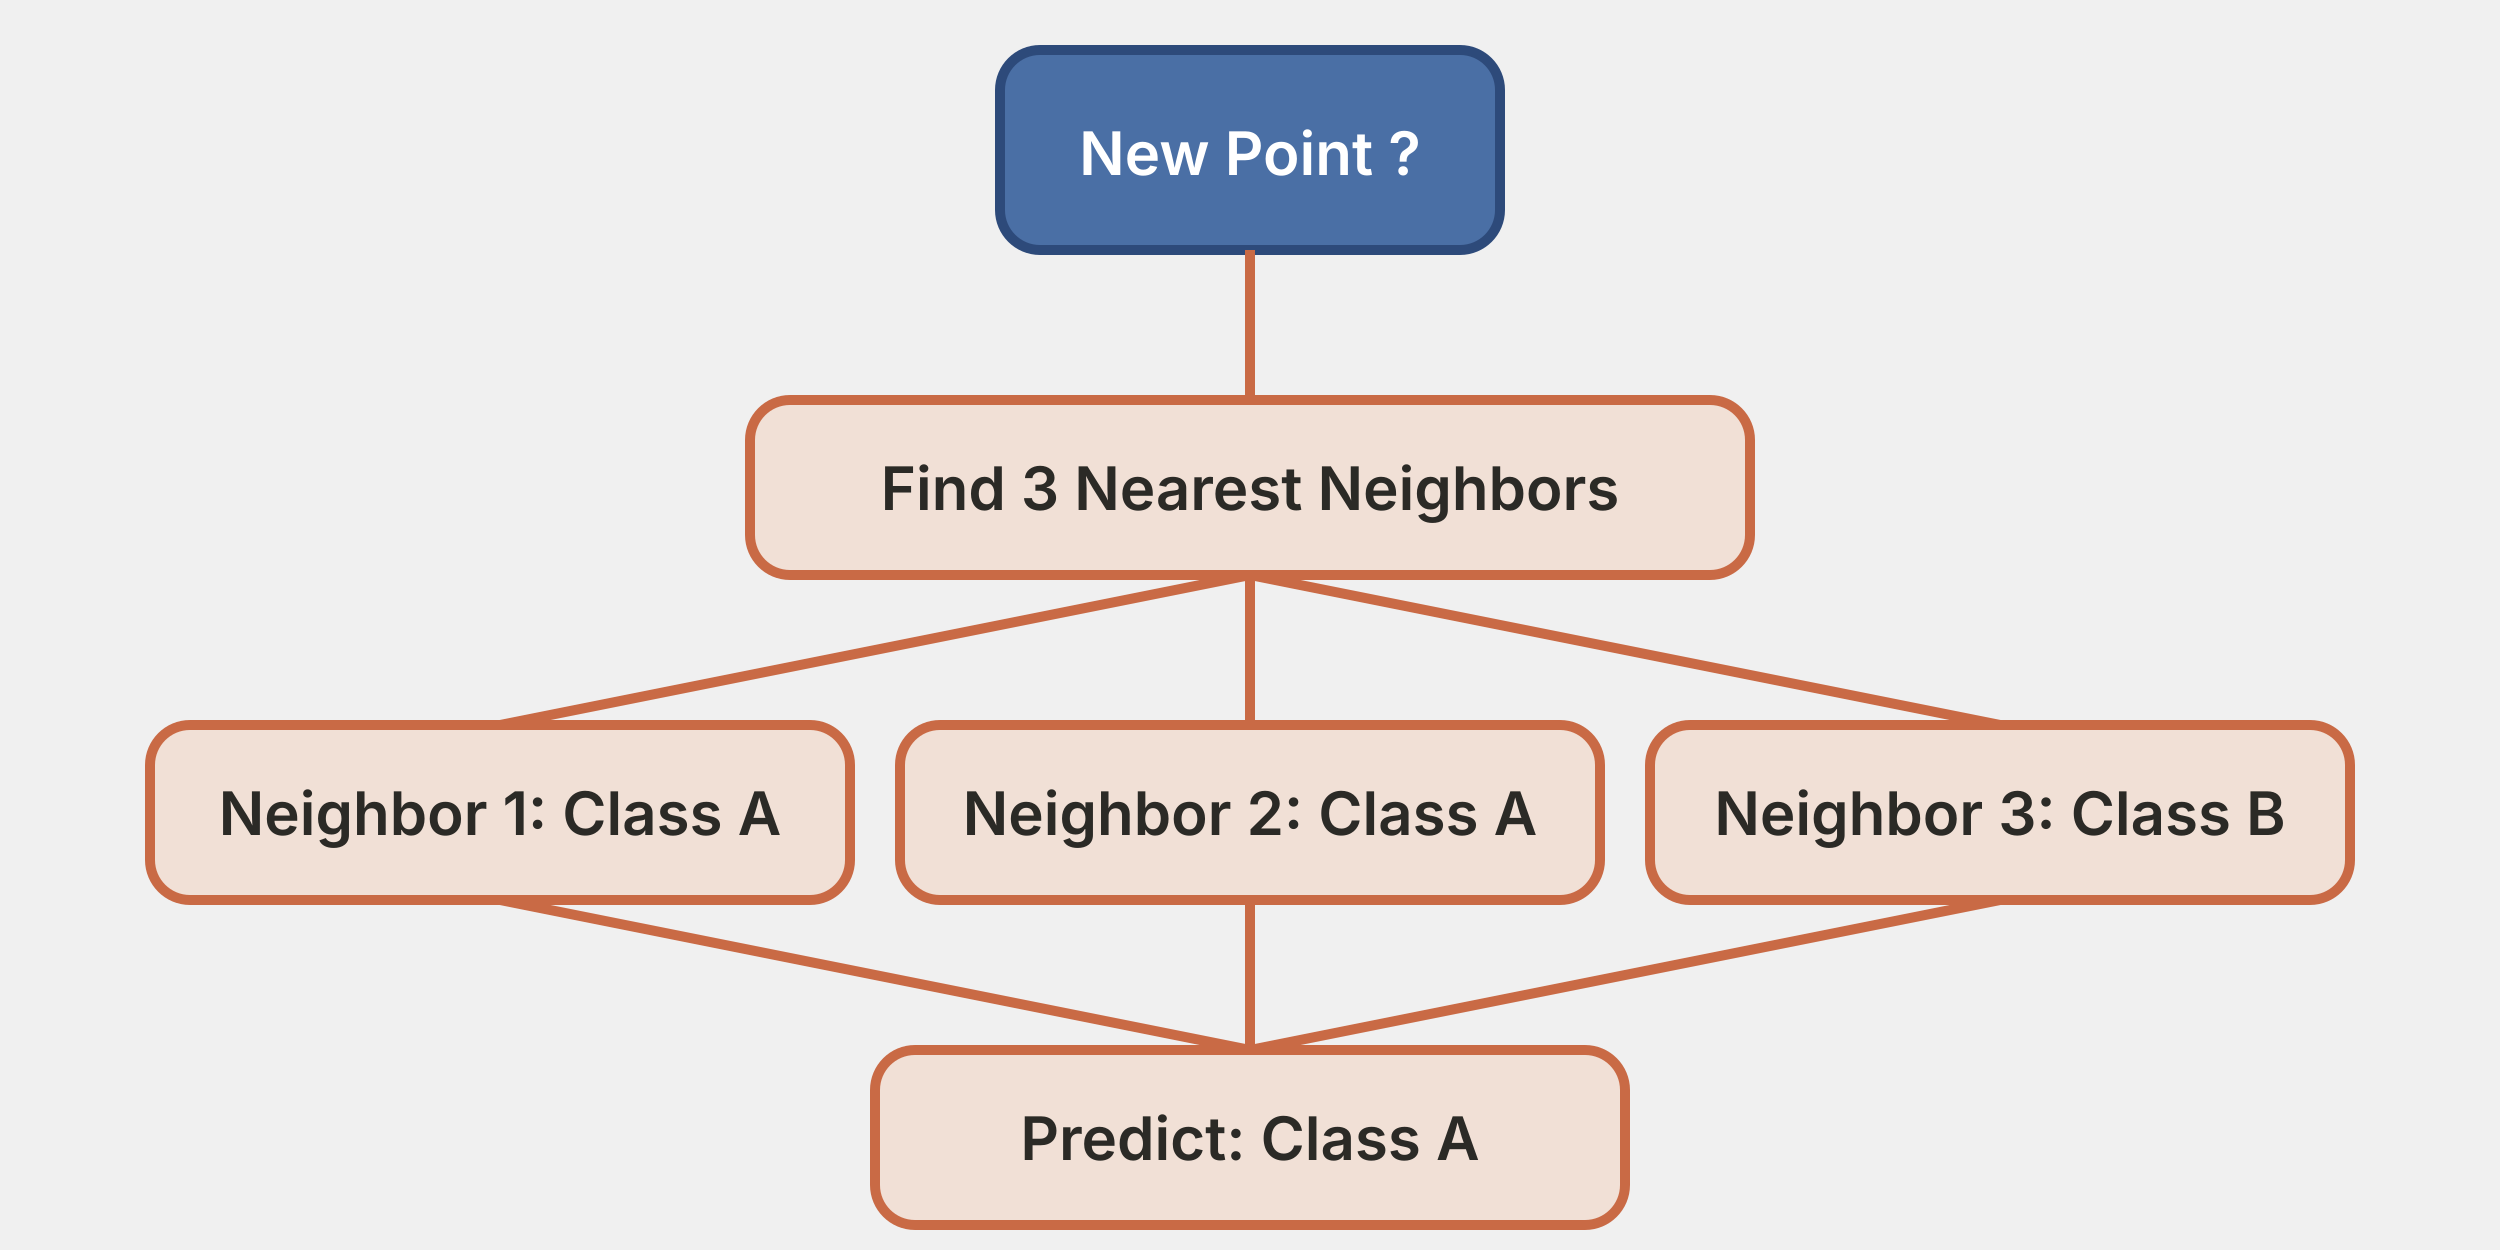
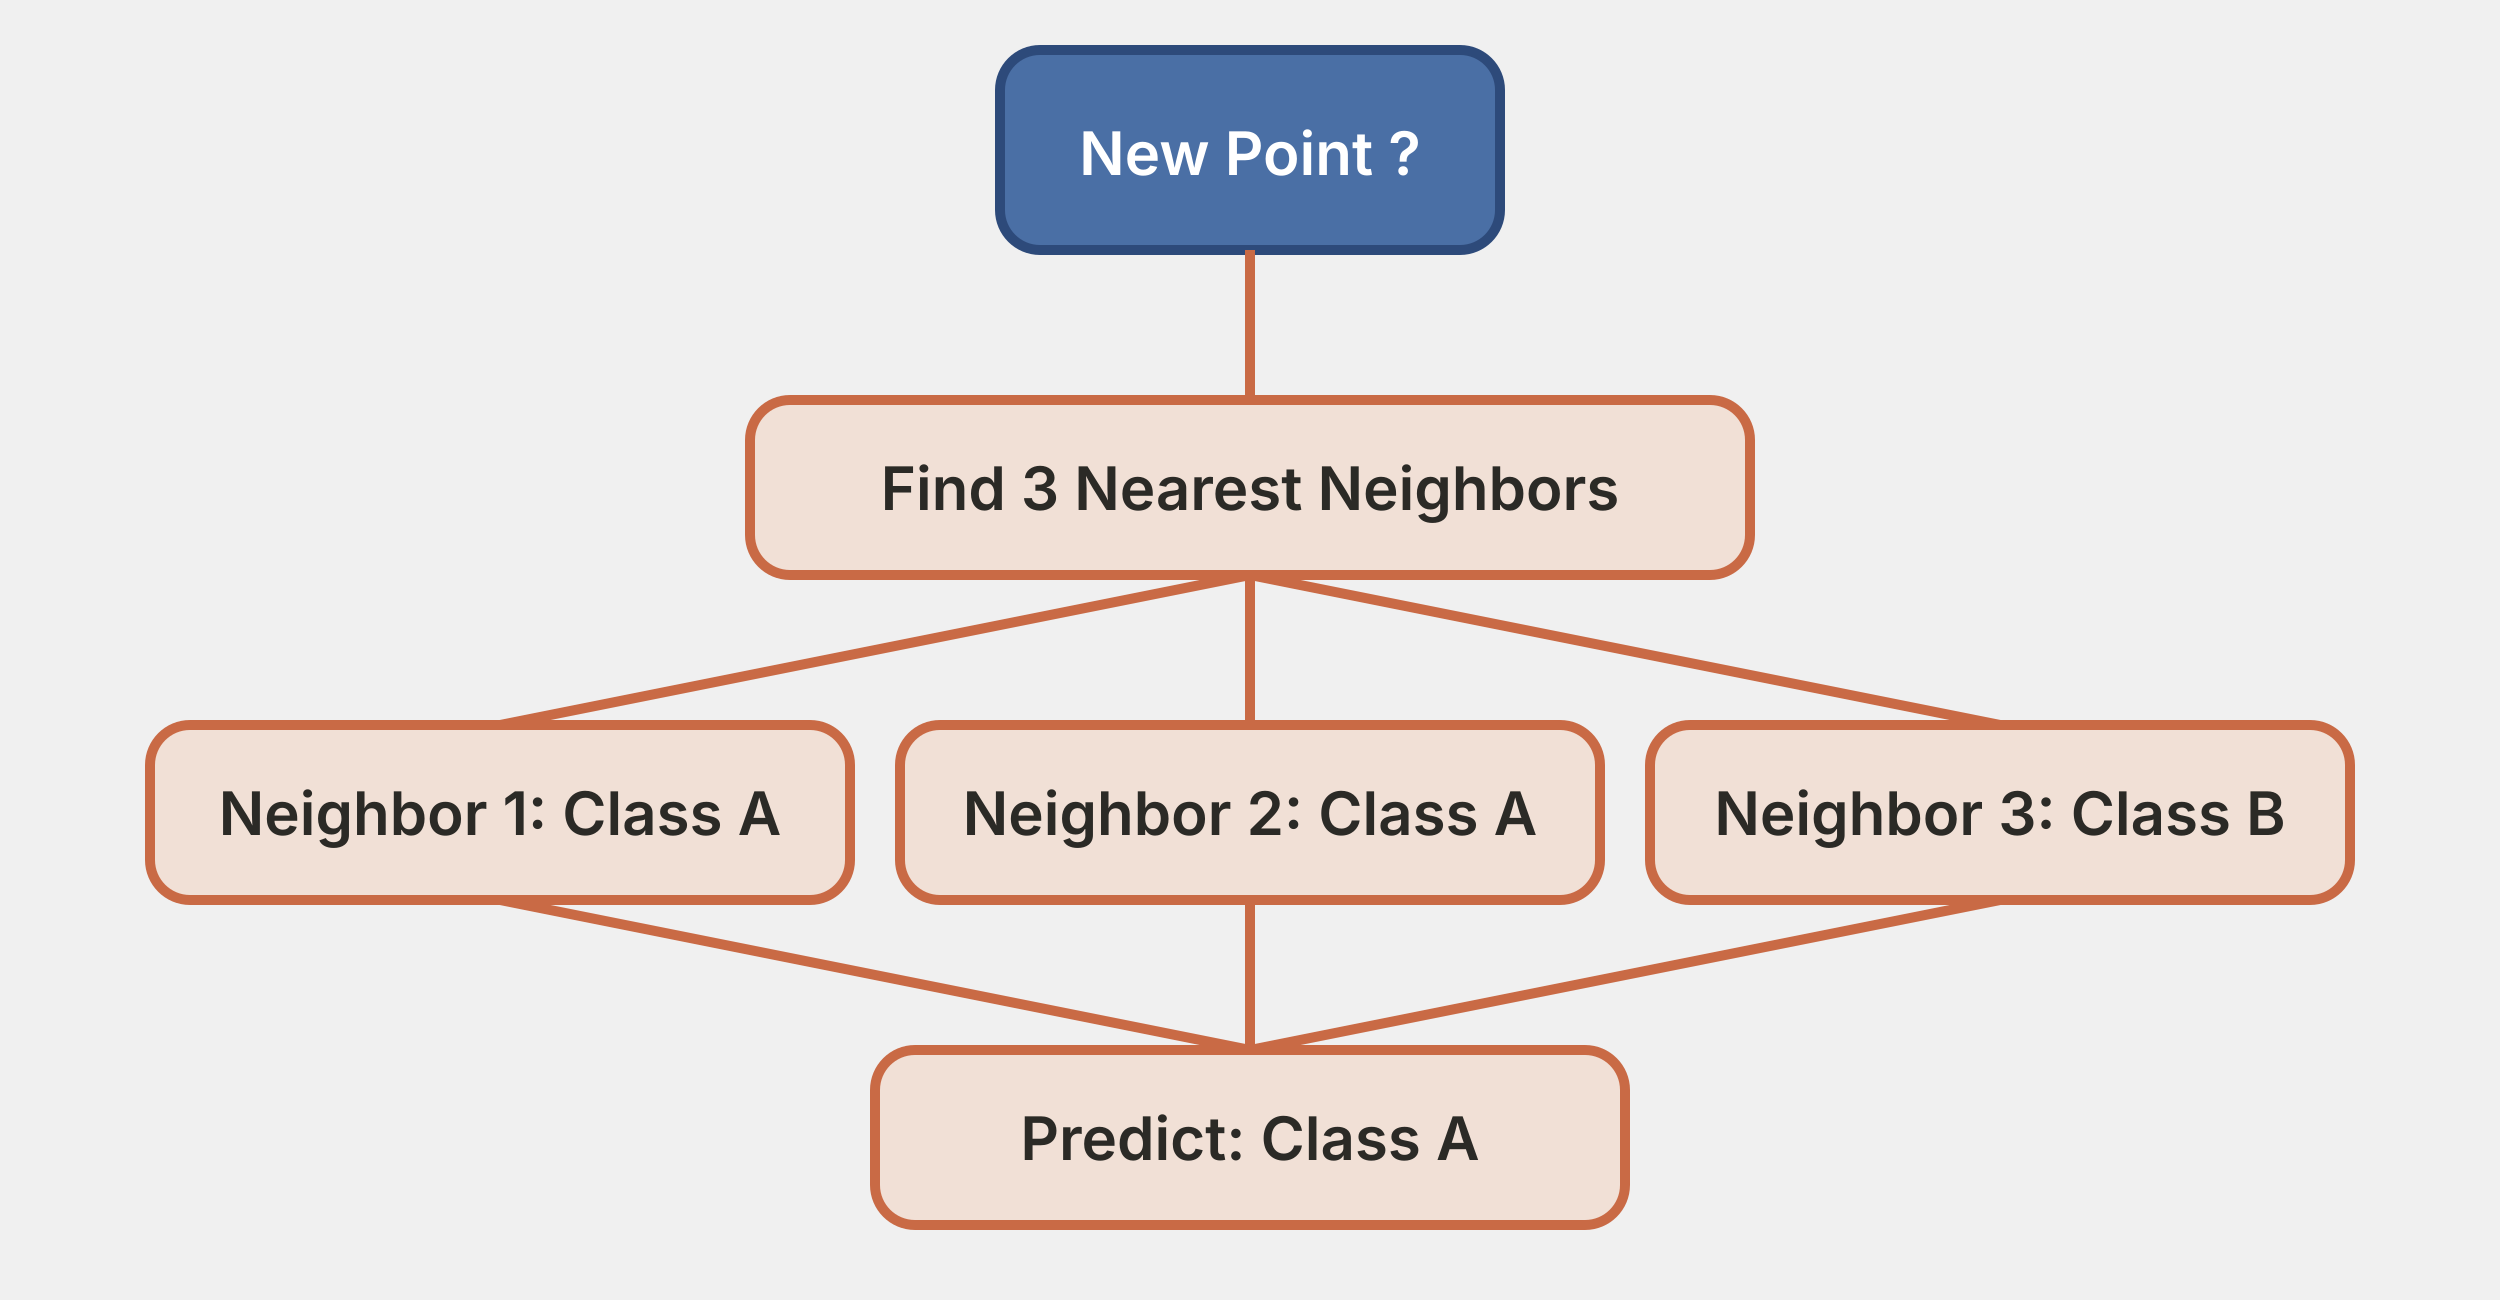
- <svg xmlns="http://www.w3.org/2000/svg" viewBox="0 0 500 250" font-family="Inter, sans-serif">
+ <svg xmlns="http://www.w3.org/2000/svg" viewBox="0 0 500 260" font-family="Inter, sans-serif">
  <defs>
    <style>
-       .box { fill: #F1E0D6; stroke: #C96A45; stroke-width: 2; rx: 8; }
-       .box-blue { fill: #4A6FA5; stroke: #2D4A7A; stroke-width: 2; rx: 8; }
+       .box { fill: #F1E0D6; stroke: #C96A45; stroke-width: 2; }
+       .box-blue { fill: #4A6FA5; stroke: #2D4A7A; stroke-width: 2; }
      .text { fill: #2B2A26; font-size: 12px; font-weight: 600; text-anchor: middle; }
      .text-white { fill: #fff; font-size: 12px; font-weight: 600; text-anchor: middle; }
      .line { stroke: #C96A45; stroke-width: 2; fill: none; }
      .arrow { fill: #C96A45; }
    </style>
    <marker id="ar" markerWidth="10" markerHeight="7" refX="9" refY="3.5" orient="auto">
      <polygon class="arrow" points="0 0, 10 3.5, 0 7" />
    </marker>
  </defs>
-   <rect class="box-blue" x="200" y="10" width="100" height="40" />
+   <rect class="box-blue" x="200" y="10" width="100" height="40" rx="8" />
  <text class="text-white" x="250" y="35">New Point ?</text>
  <line class="line" x1="250" y1="50" x2="250" y2="80" />
-   <rect class="box" x="150" y="80" width="200" height="35" />
+   <rect class="box" x="150" y="80" width="200" height="35" rx="8" />
  <text class="text" x="250" y="102">Find 3 Nearest Neighbors</text>
  <line class="line" x1="250" y1="115" x2="100" y2="145" />
  <line class="line" x1="250" y1="115" x2="250" y2="145" />
  <line class="line" x1="250" y1="115" x2="400" y2="145" />
-   <rect class="box" x="30" y="145" width="140" height="35" />
+   <rect class="box" x="30" y="145" width="140" height="35" rx="8" />
  <text class="text" x="100" y="167">Neighbor 1: Class A</text>
-   <rect class="box" x="180" y="145" width="140" height="35" />
+   <rect class="box" x="180" y="145" width="140" height="35" rx="8" />
  <text class="text" x="250" y="167">Neighbor 2: Class A</text>
-   <rect class="box" x="330" y="145" width="140" height="35" />
+   <rect class="box" x="330" y="145" width="140" height="35" rx="8" />
  <text class="text" x="400" y="167">Neighbor 3: Class B</text>
  <line class="line" x1="100" y1="180" x2="250" y2="210" />
  <line class="line" x1="250" y1="180" x2="250" y2="210" />
  <line class="line" x1="400" y1="180" x2="250" y2="210" />
-   <rect class="box" x="175" y="210" width="150" height="35" />
+   <rect class="box" x="175" y="210" width="150" height="35" rx="8" />
  <text class="text" x="250" y="232">Predict: Class A</text>
</svg>
